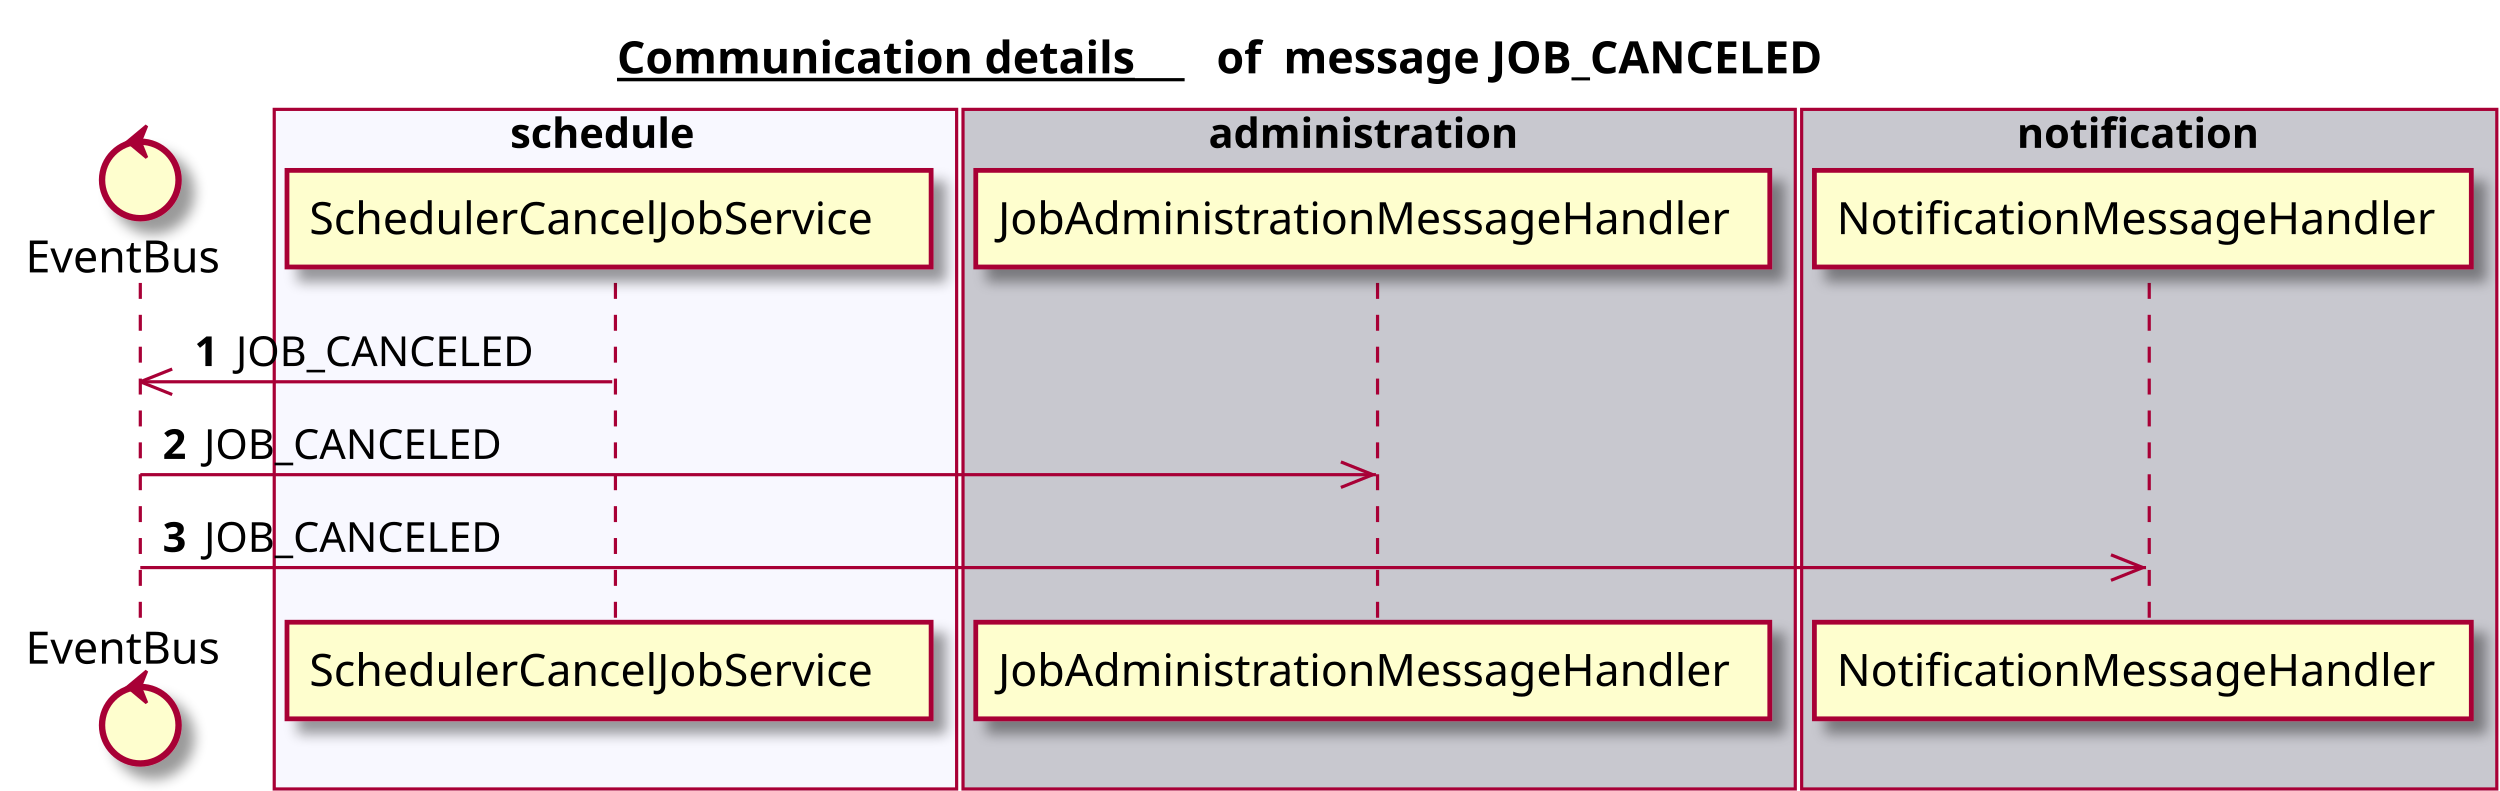
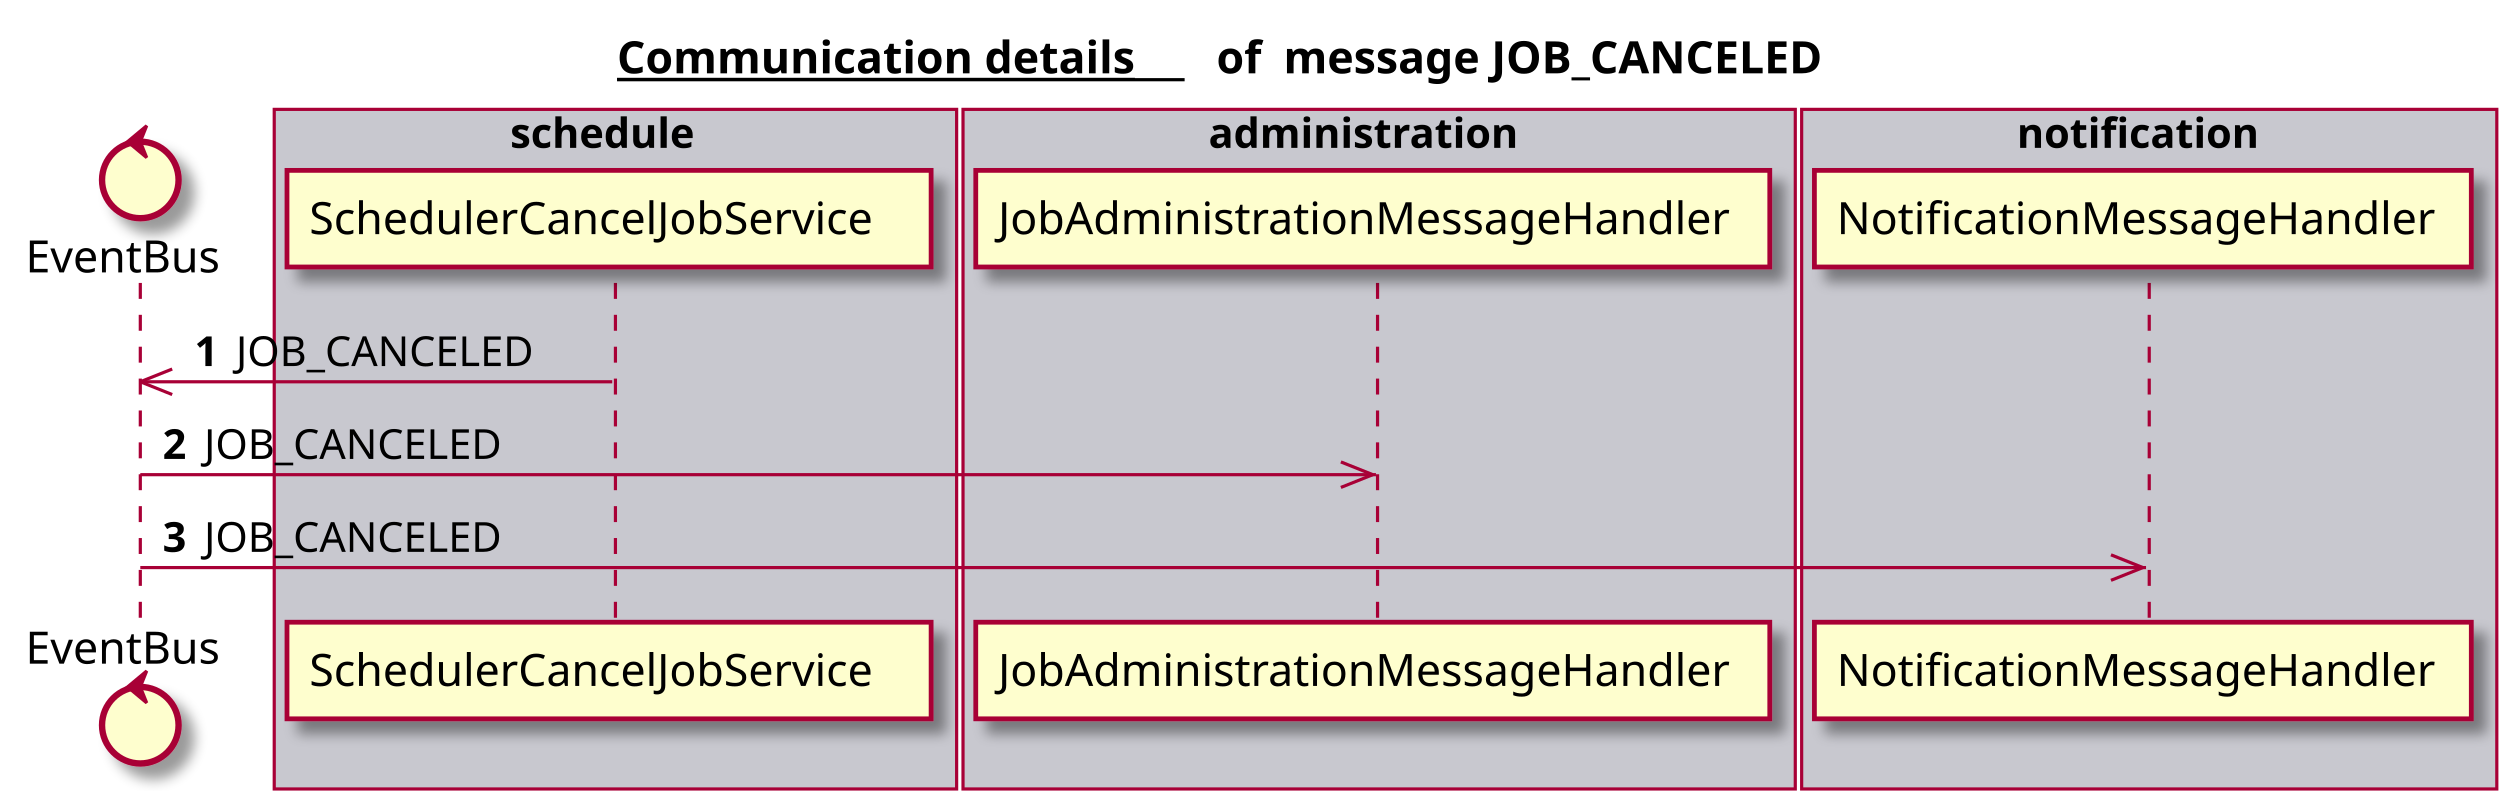
<svg xmlns="http://www.w3.org/2000/svg" contentScriptType="application/ecmascript" contentStyleType="text/css" height="248px" preserveAspectRatio="none" style="width:784px;height:248px;" version="1.1" viewBox="0 0 784 248" width="784px" zoomAndPan="magnify">
  <defs>
-     <filter height="300%" id="flhegat" width="300%" x="-1" y="-1">
+     <filter height="300%" id="fohk24r" width="300%" x="-1" y="-1">
      <feGaussianBlur result="blurOut" stdDeviation="2.0" />
      <feColorMatrix in="blurOut" result="blurOut2" type="matrix" values="0 0 0 0 0 0 0 0 0 0 0 0 0 0 0 0 0 0 .4 0" />
      <feOffset dx="4.0" dy="4.0" in="blurOut2" result="blurOut3" />
      <feBlend in="SourceGraphic" in2="blurOut3" mode="normal" />
    </filter>
  </defs>
  <g>
    <text fill="#000000" font-family="sans-serif" font-size="14" font-weight="bold" lengthAdjust="spacingAndGlyphs" text-decoration="underline" textLength="178" x="193.5" y="22.995">Communication details</text>
    <line style="stroke: #000000; stroke-width: 1.0;" x1="193.5" x2="371.5" y1="24.995" y2="24.995" />
    <text fill="#000000" font-family="sans-serif" font-size="14" font-weight="bold" lengthAdjust="spacingAndGlyphs" textLength="16" x="381.5" y="22.995">of</text>
    <text fill="#000000" font-family="sans-serif" font-size="14" font-weight="bold" lengthAdjust="spacingAndGlyphs" textLength="191" x="402.5" y="22.995">message JOB_CANCELED</text>
-     <rect fill="#F8F8FF" height="213.125" style="stroke: #A80036; stroke-width: 1.0;" width="214" x="86" y="34.297" />
+     <rect fill="#C8C8CF" height="213.125" style="stroke: #A80036; stroke-width: 1.0;" width="214" x="86" y="34.297" />
    <text fill="#000000" font-family="sans-serif" font-size="13" font-weight="bold" lengthAdjust="spacingAndGlyphs" textLength="66" x="160" y="46.364">schedule</text>
    <rect fill="#C8C8CF" height="213.125" style="stroke: #A80036; stroke-width: 1.0;" width="261" x="302" y="34.297" />
    <text fill="#000000" font-family="sans-serif" font-size="13" font-weight="bold" lengthAdjust="spacingAndGlyphs" textLength="107" x="379" y="46.364">administration</text>
    <rect fill="#C8C8CF" height="213.125" style="stroke: #A80036; stroke-width: 1.0;" width="218" x="565" y="34.297" />
    <text fill="#000000" font-family="sans-serif" font-size="13" font-weight="bold" lengthAdjust="spacingAndGlyphs" textLength="83" x="632.5" y="46.364">notification</text>
    <line style="stroke: #A80036; stroke-width: 1.0; stroke-dasharray: 5.0,5.0;" x1="44" x2="44" y1="88.727" y2="196.125" />
    <line style="stroke: #A80036; stroke-width: 1.0; stroke-dasharray: 5.0,5.0;" x1="193" x2="193" y1="88.727" y2="196.125" />
    <line style="stroke: #A80036; stroke-width: 1.0; stroke-dasharray: 5.0,5.0;" x1="432" x2="432" y1="88.727" y2="196.125" />
    <line style="stroke: #A80036; stroke-width: 1.0; stroke-dasharray: 5.0,5.0;" x1="674" x2="674" y1="88.727" y2="196.125" />
    <text fill="#000000" font-family="sans-serif" font-size="14" lengthAdjust="spacingAndGlyphs" textLength="66" x="8" y="85.425">EventBus</text>
-     <ellipse cx="44" cy="56.43" fill="#FEFECE" filter="url(#flhegat)" rx="12" ry="12" style="stroke: #A80036; stroke-width: 2.0;" />
+     <ellipse cx="44" cy="56.43" fill="#FEFECE" filter="url(#fohk24r)" rx="12" ry="12" style="stroke: #A80036; stroke-width: 2.0;" />
    <polygon fill="#A80036" points="40,44.43,46,39.43,44,44.43,46,49.43,40,44.43" style="stroke: #A80036; stroke-width: 1.0;" />
    <text fill="#000000" font-family="sans-serif" font-size="14" lengthAdjust="spacingAndGlyphs" textLength="66" x="8" y="208.12">EventBus</text>
-     <ellipse cx="44" cy="227.422" fill="#FEFECE" filter="url(#flhegat)" rx="12" ry="12" style="stroke: #A80036; stroke-width: 2.0;" />
+     <ellipse cx="44" cy="227.422" fill="#FEFECE" filter="url(#fohk24r)" rx="12" ry="12" style="stroke: #A80036; stroke-width: 2.0;" />
    <polygon fill="#A80036" points="40,215.422,46,210.422,44,215.422,46,220.422,40,215.422" style="stroke: #A80036; stroke-width: 1.0;" />
-     <rect fill="#FEFECE" filter="url(#flhegat)" height="30.297" style="stroke: #A80036; stroke-width: 1.5;" width="202" x="90" y="53.43" />
+     <rect fill="#FEFECE" filter="url(#fohk24r)" height="30.297" style="stroke: #A80036; stroke-width: 1.5;" width="202" x="90" y="53.43" />
    <text fill="#000000" font-family="sans-serif" font-size="14" lengthAdjust="spacingAndGlyphs" textLength="188" x="97" y="73.425">SchedulerCancelJobService</text>
-     <rect fill="#FEFECE" filter="url(#flhegat)" height="30.297" style="stroke: #A80036; stroke-width: 1.5;" width="202" x="90" y="195.125" />
+     <rect fill="#FEFECE" filter="url(#fohk24r)" height="30.297" style="stroke: #A80036; stroke-width: 1.5;" width="202" x="90" y="195.125" />
    <text fill="#000000" font-family="sans-serif" font-size="14" lengthAdjust="spacingAndGlyphs" textLength="188" x="97" y="215.12">SchedulerCancelJobService</text>
-     <rect fill="#FEFECE" filter="url(#flhegat)" height="30.297" style="stroke: #A80036; stroke-width: 1.5;" width="249" x="306" y="53.43" />
+     <rect fill="#FEFECE" filter="url(#fohk24r)" height="30.297" style="stroke: #A80036; stroke-width: 1.5;" width="249" x="306" y="53.43" />
    <text fill="#000000" font-family="sans-serif" font-size="14" lengthAdjust="spacingAndGlyphs" textLength="235" x="313" y="73.425">JobAdministrationMessageHandler</text>
-     <rect fill="#FEFECE" filter="url(#flhegat)" height="30.297" style="stroke: #A80036; stroke-width: 1.5;" width="249" x="306" y="195.125" />
+     <rect fill="#FEFECE" filter="url(#fohk24r)" height="30.297" style="stroke: #A80036; stroke-width: 1.5;" width="249" x="306" y="195.125" />
    <text fill="#000000" font-family="sans-serif" font-size="14" lengthAdjust="spacingAndGlyphs" textLength="235" x="313" y="215.12">JobAdministrationMessageHandler</text>
-     <rect fill="#FEFECE" filter="url(#flhegat)" height="30.297" style="stroke: #A80036; stroke-width: 1.5;" width="206" x="569" y="53.43" />
+     <rect fill="#FEFECE" filter="url(#fohk24r)" height="30.297" style="stroke: #A80036; stroke-width: 1.5;" width="206" x="569" y="53.43" />
    <text fill="#000000" font-family="sans-serif" font-size="14" lengthAdjust="spacingAndGlyphs" textLength="192" x="576" y="73.425">NotificationMessageHandler</text>
-     <rect fill="#FEFECE" filter="url(#flhegat)" height="30.297" style="stroke: #A80036; stroke-width: 1.5;" width="206" x="569" y="195.125" />
+     <rect fill="#FEFECE" filter="url(#fohk24r)" height="30.297" style="stroke: #A80036; stroke-width: 1.5;" width="206" x="569" y="195.125" />
    <text fill="#000000" font-family="sans-serif" font-size="14" lengthAdjust="spacingAndGlyphs" textLength="192" x="576" y="215.12">NotificationMessageHandler</text>
    <line style="stroke: #A80036; stroke-width: 1.0;" x1="44" x2="54" y1="119.727" y2="115.727" />
    <line style="stroke: #A80036; stroke-width: 1.0;" x1="44" x2="54" y1="119.727" y2="123.727" />
    <line style="stroke: #A80036; stroke-width: 1.0;" x1="44" x2="192" y1="119.727" y2="119.727" />
    <text fill="#000000" font-family="sans-serif" font-size="13" font-weight="bold" lengthAdjust="spacingAndGlyphs" textLength="9" x="61" y="114.793">1</text>
    <text fill="#000000" font-family="sans-serif" font-size="13" lengthAdjust="spacingAndGlyphs" textLength="99" x="74" y="114.793">JOB_CANCELED</text>
    <line style="stroke: #A80036; stroke-width: 1.0;" x1="430.5" x2="420.5" y1="148.859" y2="144.859" />
    <line style="stroke: #A80036; stroke-width: 1.0;" x1="430.5" x2="420.5" y1="148.859" y2="152.859" />
    <line style="stroke: #A80036; stroke-width: 1.0;" x1="44" x2="431.5" y1="148.859" y2="148.859" />
    <text fill="#000000" font-family="sans-serif" font-size="13" font-weight="bold" lengthAdjust="spacingAndGlyphs" textLength="9" x="51" y="143.926">2</text>
    <text fill="#000000" font-family="sans-serif" font-size="13" lengthAdjust="spacingAndGlyphs" textLength="99" x="64" y="143.926">JOB_CANCELED</text>
    <line style="stroke: #A80036; stroke-width: 1.0;" x1="672" x2="662" y1="177.992" y2="173.992" />
    <line style="stroke: #A80036; stroke-width: 1.0;" x1="672" x2="662" y1="177.992" y2="181.992" />
    <line style="stroke: #A80036; stroke-width: 1.0;" x1="44" x2="673" y1="177.992" y2="177.992" />
    <text fill="#000000" font-family="sans-serif" font-size="13" font-weight="bold" lengthAdjust="spacingAndGlyphs" textLength="9" x="51" y="173.059">3</text>
    <text fill="#000000" font-family="sans-serif" font-size="13" lengthAdjust="spacingAndGlyphs" textLength="99" x="64" y="173.059">JOB_CANCELED</text>
  </g>
</svg>
